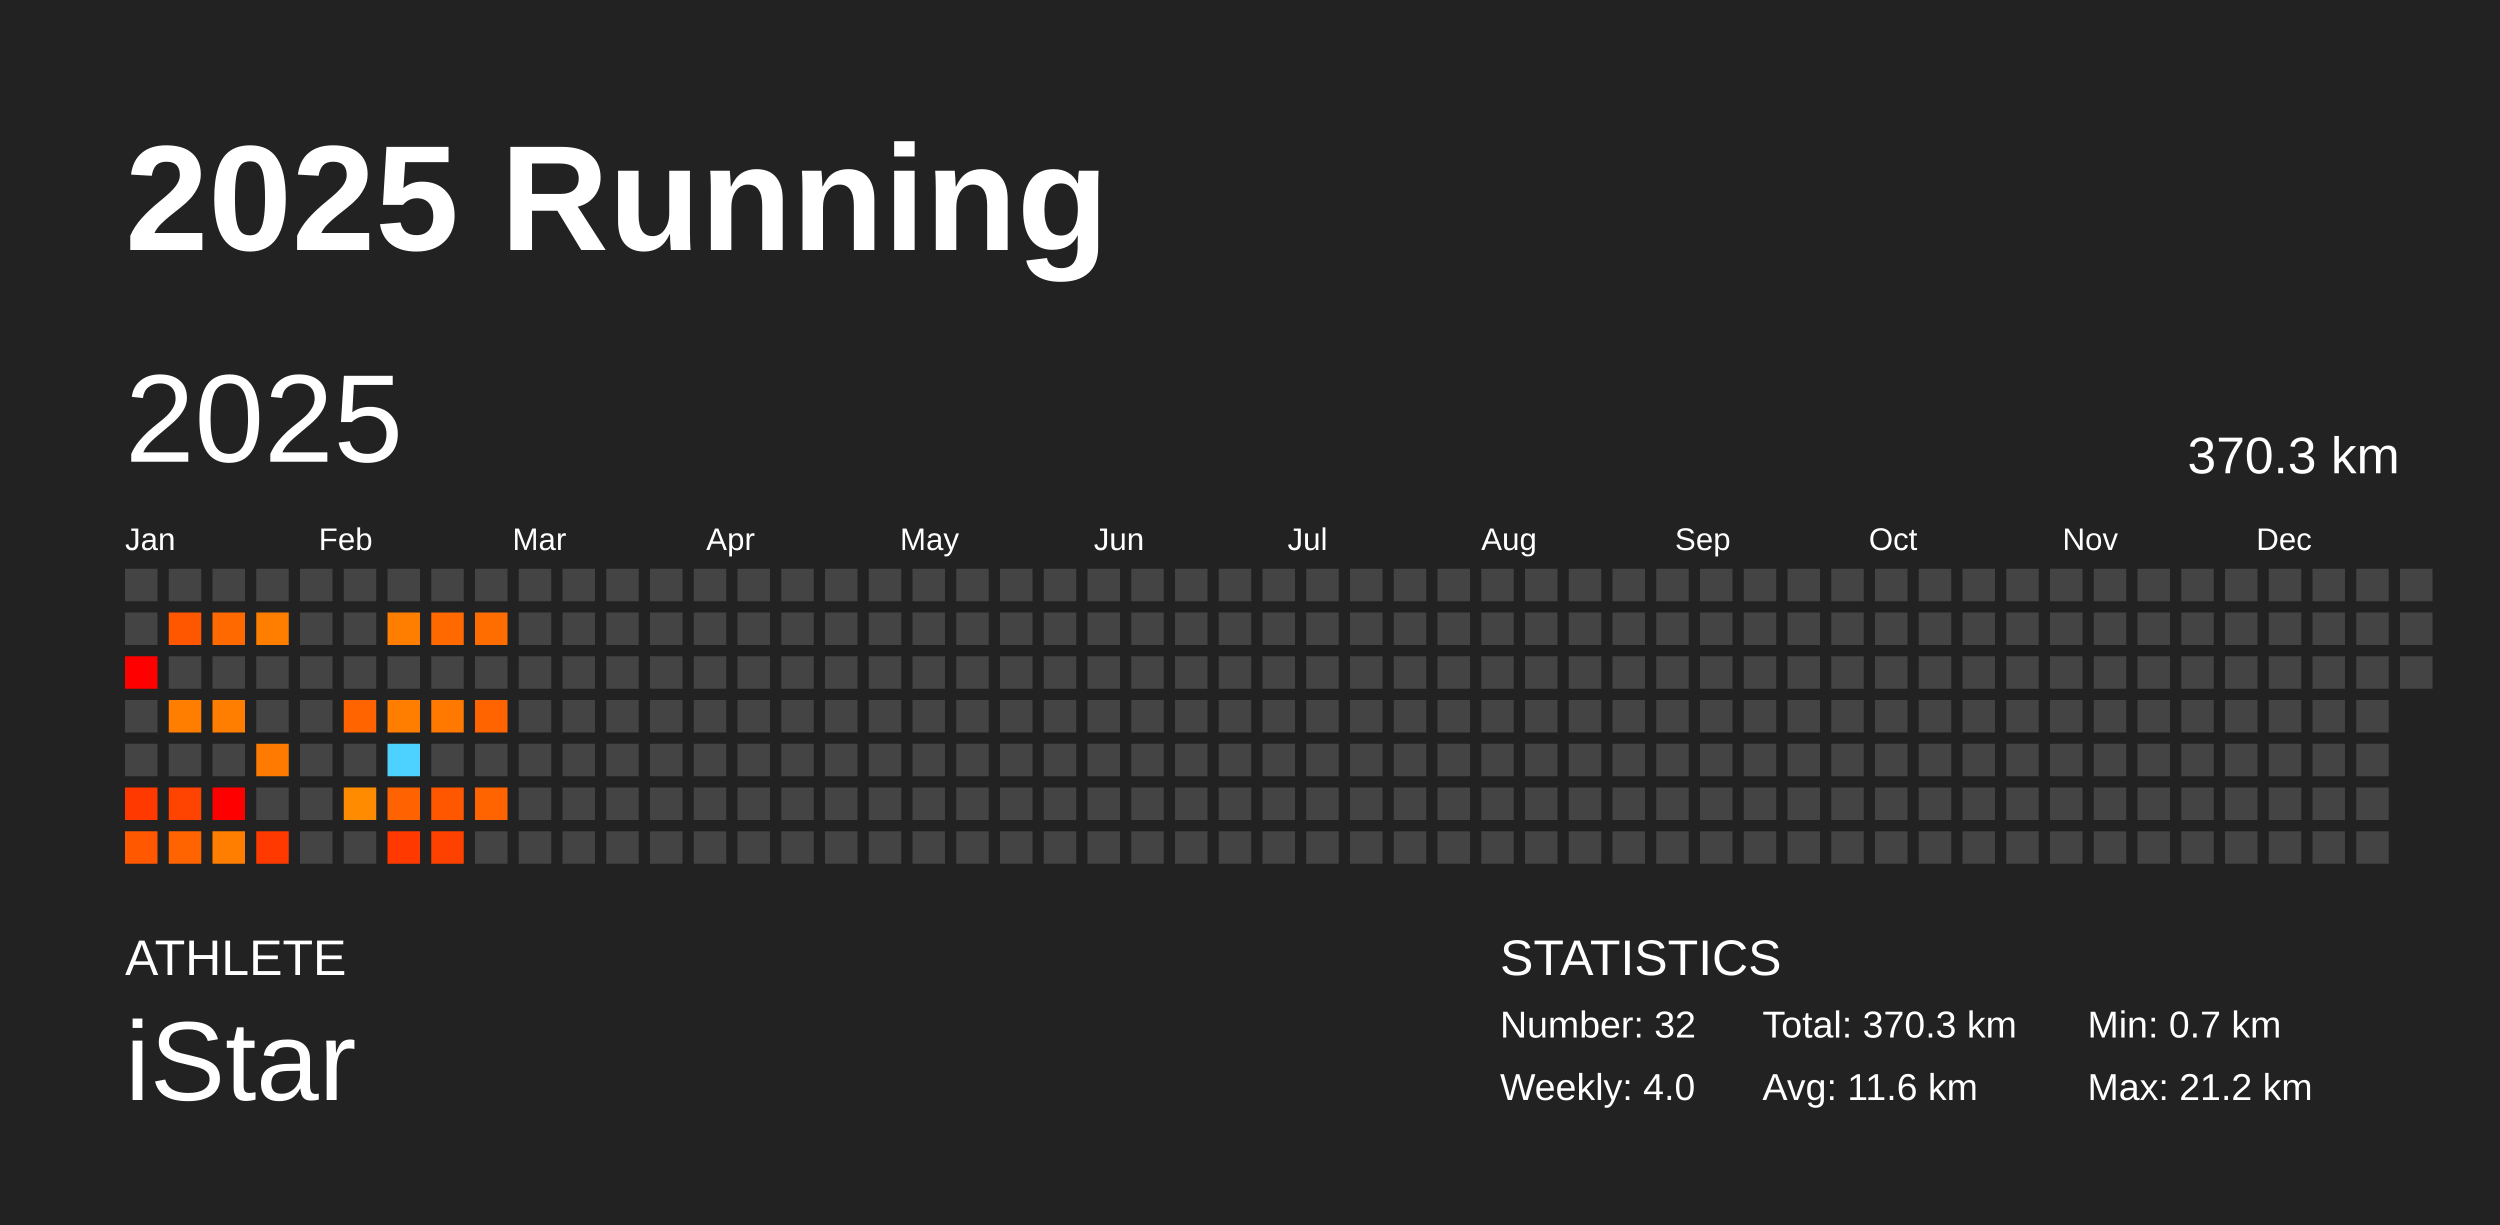
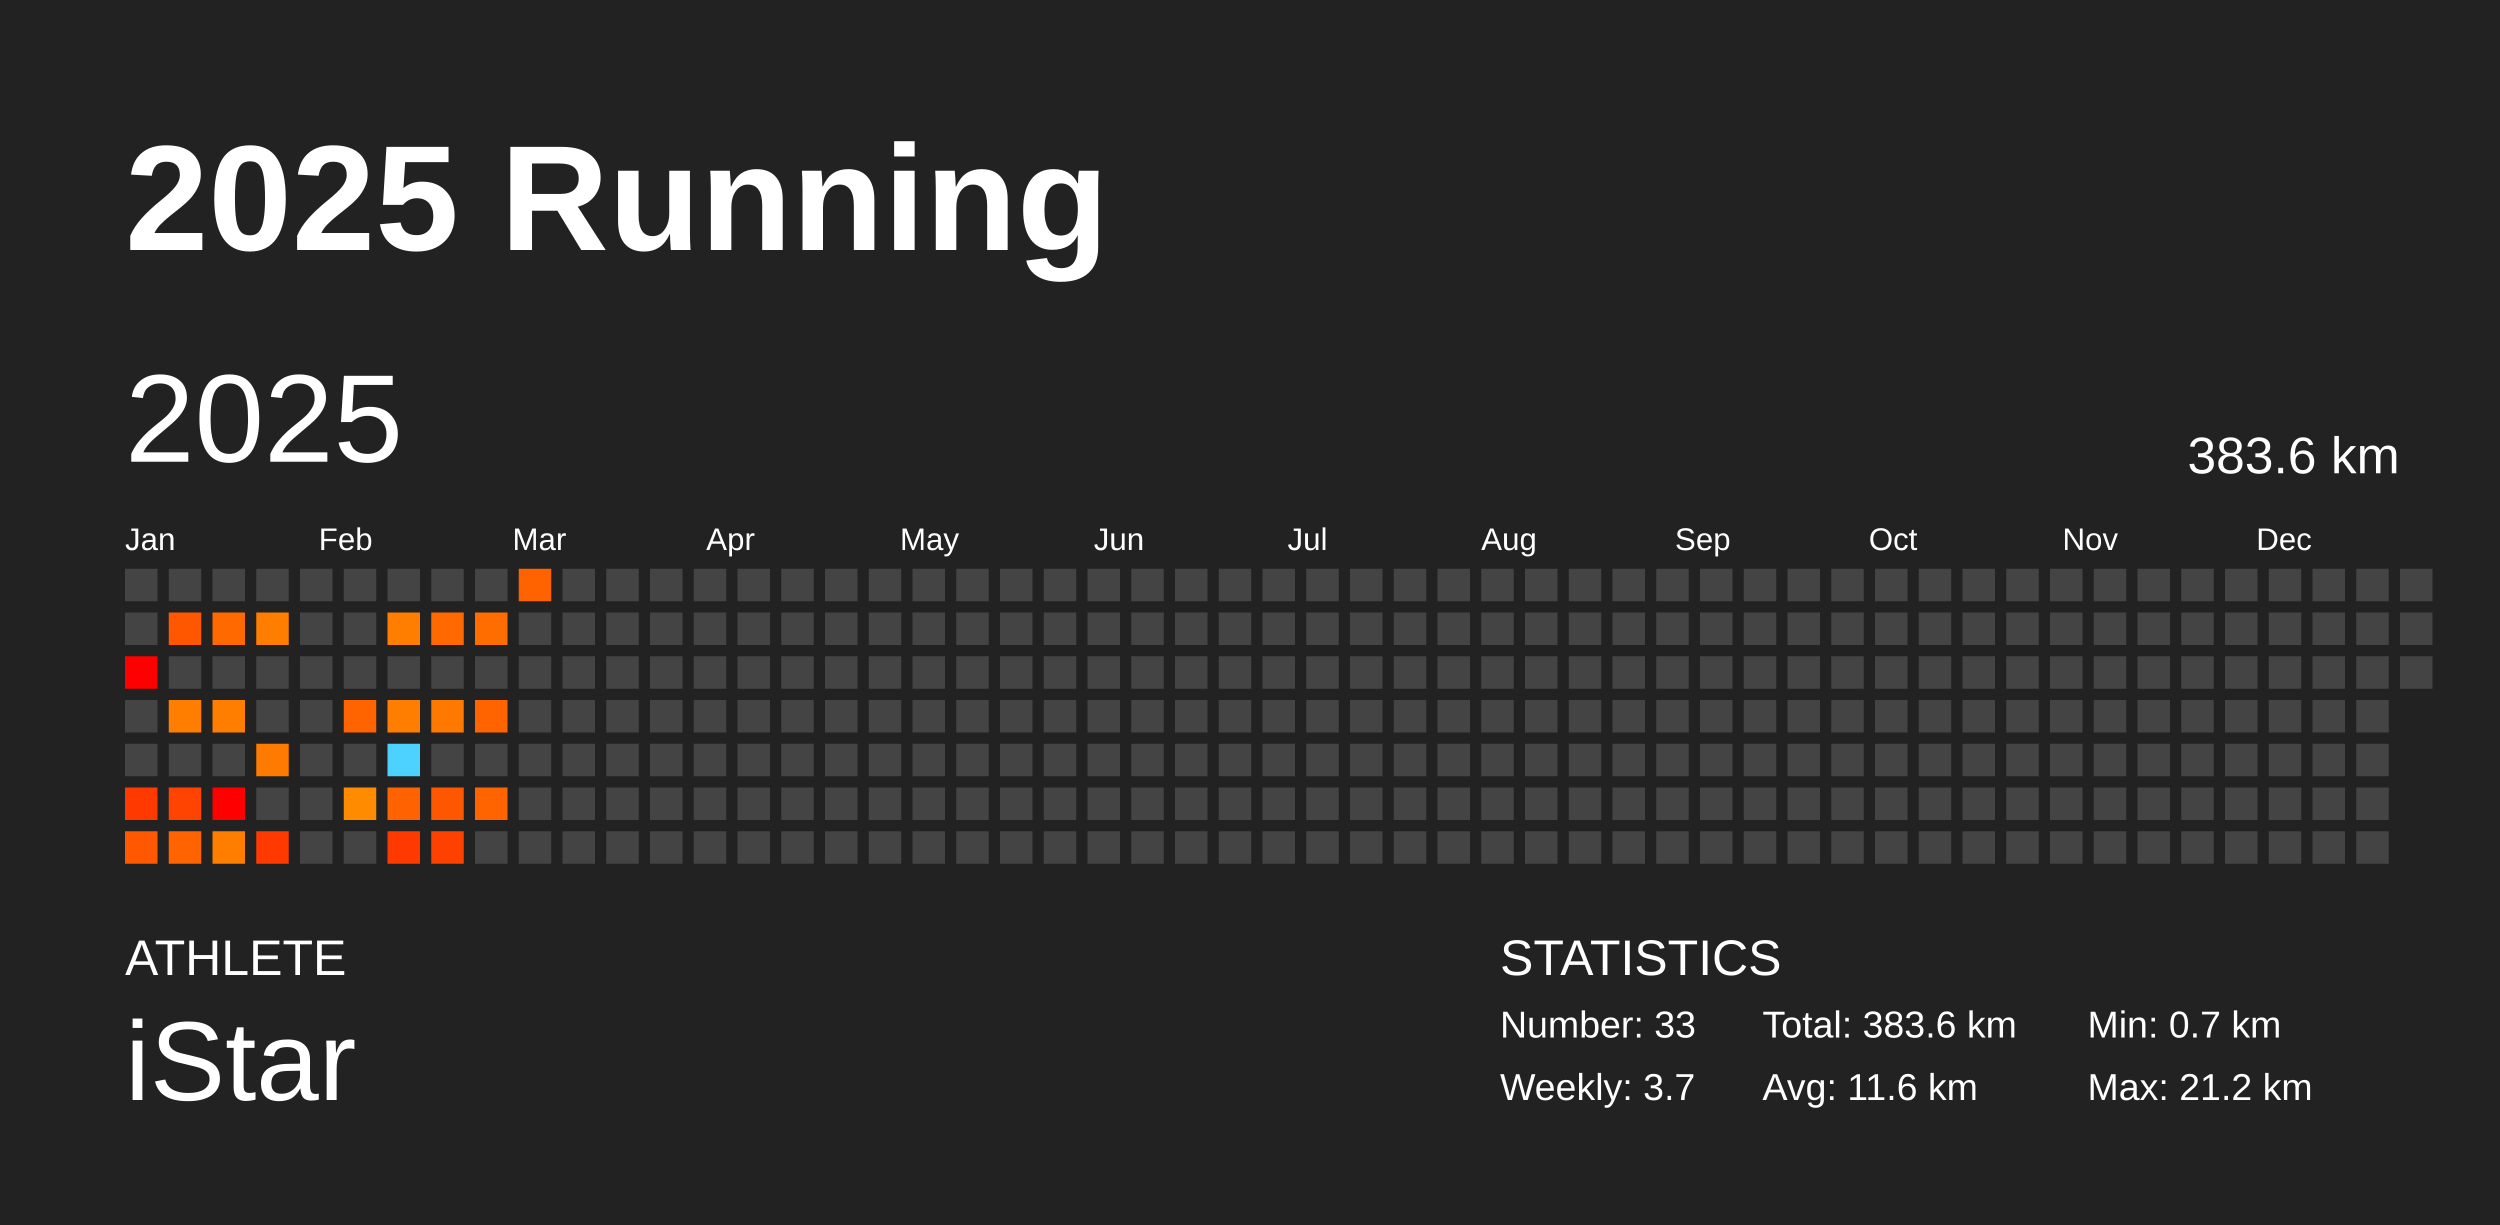
<svg xmlns="http://www.w3.org/2000/svg" baseProfile="full" height="98mm" version="1.1" viewBox="0,0,200,98" width="200mm">
  <defs />
  <rect fill="#222222" height="98" width="200" x="0" y="0" />
  <text fill="#FFFFFF" style="font-size:12px; font-family:Arial; font-weight:bold;" x="10" y="20">2025 Running</text>
  <text fill="#FFFFFF" style="font-size:4px; font-family:Arial" x="10" y="78">ATHLETE</text>
  <text fill="#FFFFFF" style="font-size:9px; font-family:Arial" x="10" y="88">iStar</text>
  <text fill="#FFFFFF" style="font-size:4px; font-family:Arial" x="120" y="78">STATISTICS</text>
-   <text fill="#FFFFFF" style="font-size:3px; font-family:Arial" x="120" y="83">Number: 32</text>
-   <text fill="#FFFFFF" style="font-size:3px; font-family:Arial" x="120" y="88">Weekly: 4.0</text>
-   <text fill="#FFFFFF" style="font-size:3px; font-family:Arial" x="141" y="83">Total: 370.3 km</text>
+   <text fill="#FFFFFF" style="font-size:3px; font-family:Arial" x="120" y="83">Number: 33</text>
+   <text fill="#FFFFFF" style="font-size:3px; font-family:Arial" x="120" y="88">Weekly: 3.7</text>
+   <text fill="#FFFFFF" style="font-size:3px; font-family:Arial" x="141" y="83">Total: 383.6 km</text>
  <text fill="#FFFFFF" style="font-size:3px; font-family:Arial" x="141" y="88">Avg: 11.6 km</text>
  <text fill="#FFFFFF" style="font-size:3px; font-family:Arial" x="167" y="83">Min: 0.7 km</text>
  <text fill="#FFFFFF" style="font-size:3px; font-family:Arial" x="167" y="88">Max: 21.2 km</text>
  <text dominant-baseline="hanging" fill="#FFFFFF" style="font-size:10.0px; font-family:Arial;" x="10" y="30">2025</text>
-   <text dominant-baseline="hanging" fill="#FFFFFF" style="font-size:4.125px; font-family:Arial;" x="175" y="35">370.3 km</text>
+   <text dominant-baseline="hanging" fill="#FFFFFF" style="font-size:4.125px; font-family:Arial;" x="175" y="35">383.6 km</text>
  <text fill="#FFFFFF" style="font-size:2.5px; font-family:Arial" x="10.0" y="44">Jan</text>
  <text fill="#FFFFFF" style="font-size:2.5px; font-family:Arial" x="25.5" y="44">Feb</text>
  <text fill="#FFFFFF" style="font-size:2.5px; font-family:Arial" x="41.0" y="44">Mar</text>
  <text fill="#FFFFFF" style="font-size:2.5px; font-family:Arial" x="56.5" y="44">Apr</text>
  <text fill="#FFFFFF" style="font-size:2.5px; font-family:Arial" x="72.0" y="44">May</text>
  <text fill="#FFFFFF" style="font-size:2.5px; font-family:Arial" x="87.5" y="44">Jun</text>
  <text fill="#FFFFFF" style="font-size:2.5px; font-family:Arial" x="103.0" y="44">Jul</text>
  <text fill="#FFFFFF" style="font-size:2.5px; font-family:Arial" x="118.5" y="44">Aug</text>
  <text fill="#FFFFFF" style="font-size:2.5px; font-family:Arial" x="134.0" y="44">Sep</text>
  <text fill="#FFFFFF" style="font-size:2.5px; font-family:Arial" x="149.5" y="44">Oct</text>
  <text fill="#FFFFFF" style="font-size:2.5px; font-family:Arial" x="165.0" y="44">Nov</text>
  <text fill="#FFFFFF" style="font-size:2.5px; font-family:Arial" x="180.5" y="44">Dec</text>
  <rect fill="#444444" height="2.6" width="2.6" x="10.0" y="45.5" />
  <rect fill="#444444" height="2.6" width="2.6" x="10.0" y="49.0" />
  <rect fill="red" height="2.6" width="2.6" x="10.0" y="52.5" />
  <rect fill="#444444" height="2.6" width="2.6" x="10.0" y="56.0" />
  <rect fill="#444444" height="2.6" width="2.6" x="10.0" y="59.5" />
  <rect fill="#ff3900" height="2.6" width="2.6" x="10.0" y="63.0" />
  <rect fill="#ff5800" height="2.6" width="2.6" x="10.0" y="66.5" />
  <rect fill="#444444" height="2.6" width="2.6" x="13.5" y="45.5" />
  <rect fill="#ff5600" height="2.6" width="2.6" x="13.5" y="49.0" />
  <rect fill="#444444" height="2.6" width="2.6" x="13.5" y="52.5" />
  <rect fill="#ff7e00" height="2.6" width="2.6" x="13.5" y="56.0" />
  <rect fill="#444444" height="2.6" width="2.6" x="13.5" y="59.5" />
  <rect fill="#ff4300" height="2.6" width="2.6" x="13.5" y="63.0" />
  <rect fill="#ff6400" height="2.6" width="2.6" x="13.5" y="66.5" />
  <rect fill="#444444" height="2.6" width="2.6" x="17.0" y="45.5" />
  <rect fill="#ff6900" height="2.6" width="2.6" x="17.0" y="49.0" />
  <rect fill="#444444" height="2.6" width="2.6" x="17.0" y="52.5" />
  <rect fill="#ff7e00" height="2.6" width="2.6" x="17.0" y="56.0" />
  <rect fill="#444444" height="2.6" width="2.6" x="17.0" y="59.5" />
  <rect fill="red" height="2.6" width="2.6" x="17.0" y="63.0" />
  <rect fill="#ff7e00" height="2.6" width="2.6" x="17.0" y="66.5" />
  <rect fill="#444444" height="2.6" width="2.6" x="20.5" y="45.5" />
  <rect fill="#ff7e00" height="2.6" width="2.6" x="20.5" y="49.0" />
  <rect fill="#444444" height="2.6" width="2.6" x="20.5" y="52.5" />
  <rect fill="#444444" height="2.6" width="2.6" x="20.5" y="56.0" />
  <rect fill="#ff7a00" height="2.6" width="2.6" x="20.5" y="59.5" />
  <rect fill="#444444" height="2.6" width="2.6" x="20.5" y="63.0" />
  <rect fill="#ff3900" height="2.6" width="2.6" x="20.5" y="66.5" />
  <rect fill="#444444" height="2.6" width="2.6" x="24.0" y="45.5" />
  <rect fill="#444444" height="2.6" width="2.6" x="24.0" y="49.0" />
  <rect fill="#444444" height="2.6" width="2.6" x="24.0" y="52.5" />
  <rect fill="#444444" height="2.6" width="2.6" x="24.0" y="56.0" />
  <rect fill="#444444" height="2.6" width="2.6" x="24.0" y="59.5" />
  <rect fill="#444444" height="2.6" width="2.6" x="24.0" y="63.0" />
  <rect fill="#444444" height="2.6" width="2.6" x="24.0" y="66.5" />
  <rect fill="#444444" height="2.6" width="2.6" x="27.5" y="45.5" />
  <rect fill="#444444" height="2.6" width="2.6" x="27.5" y="49.0" />
  <rect fill="#444444" height="2.6" width="2.6" x="27.5" y="52.5" />
  <rect fill="#ff6400" height="2.6" width="2.6" x="27.5" y="56.0" />
  <rect fill="#444444" height="2.6" width="2.6" x="27.5" y="59.5" />
  <rect fill="#ff8b00" height="2.6" width="2.6" x="27.5" y="63.0" />
  <rect fill="#444444" height="2.6" width="2.6" x="27.5" y="66.5" />
  <rect fill="#444444" height="2.6" width="2.6" x="31.0" y="45.5" />
  <rect fill="#ff7e00" height="2.6" width="2.6" x="31.0" y="49.0" />
  <rect fill="#444444" height="2.6" width="2.6" x="31.0" y="52.5" />
  <rect fill="#ff7e00" height="2.6" width="2.6" x="31.0" y="56.0" />
  <rect fill="#4dd2ff" height="2.6" width="2.6" x="31.0" y="59.5" />
  <rect fill="#ff6200" height="2.6" width="2.6" x="31.0" y="63.0" />
  <rect fill="#ff3900" height="2.6" width="2.6" x="31.0" y="66.5" />
  <rect fill="#444444" height="2.6" width="2.6" x="34.5" y="45.5" />
  <rect fill="#ff6900" height="2.6" width="2.6" x="34.5" y="49.0" />
  <rect fill="#444444" height="2.6" width="2.6" x="34.5" y="52.5" />
  <rect fill="#ff7800" height="2.6" width="2.6" x="34.5" y="56.0" />
  <rect fill="#444444" height="2.6" width="2.6" x="34.5" y="59.5" />
  <rect fill="#ff5600" height="2.6" width="2.6" x="34.5" y="63.0" />
  <rect fill="#ff4100" height="2.6" width="2.6" x="34.5" y="66.5" />
  <rect fill="#444444" height="2.6" width="2.6" x="38.0" y="45.5" />
  <rect fill="#ff6c00" height="2.6" width="2.6" x="38.0" y="49.0" />
  <rect fill="#444444" height="2.6" width="2.6" x="38.0" y="52.5" />
  <rect fill="#ff6400" height="2.6" width="2.6" x="38.0" y="56.0" />
  <rect fill="#444444" height="2.6" width="2.6" x="38.0" y="59.5" />
  <rect fill="#ff6400" height="2.6" width="2.6" x="38.0" y="63.0" />
  <rect fill="#444444" height="2.6" width="2.6" x="38.0" y="66.5" />
-   <rect fill="#444444" height="2.6" width="2.6" x="41.5" y="45.5" />
+   <rect fill="#ff6300" height="2.6" width="2.6" x="41.5" y="45.5" />
  <rect fill="#444444" height="2.6" width="2.6" x="41.5" y="49.0" />
  <rect fill="#444444" height="2.6" width="2.6" x="41.5" y="52.5" />
  <rect fill="#444444" height="2.6" width="2.6" x="41.5" y="56.0" />
  <rect fill="#444444" height="2.6" width="2.6" x="41.5" y="59.5" />
  <rect fill="#444444" height="2.6" width="2.6" x="41.5" y="63.0" />
  <rect fill="#444444" height="2.6" width="2.6" x="41.5" y="66.5" />
  <rect fill="#444444" height="2.6" width="2.6" x="45.0" y="45.5" />
  <rect fill="#444444" height="2.6" width="2.6" x="45.0" y="49.0" />
  <rect fill="#444444" height="2.6" width="2.6" x="45.0" y="52.5" />
  <rect fill="#444444" height="2.6" width="2.6" x="45.0" y="56.0" />
  <rect fill="#444444" height="2.6" width="2.6" x="45.0" y="59.5" />
  <rect fill="#444444" height="2.6" width="2.6" x="45.0" y="63.0" />
  <rect fill="#444444" height="2.6" width="2.6" x="45.0" y="66.5" />
  <rect fill="#444444" height="2.6" width="2.6" x="48.5" y="45.5" />
  <rect fill="#444444" height="2.6" width="2.6" x="48.5" y="49.0" />
  <rect fill="#444444" height="2.6" width="2.6" x="48.5" y="52.5" />
  <rect fill="#444444" height="2.6" width="2.6" x="48.5" y="56.0" />
  <rect fill="#444444" height="2.6" width="2.6" x="48.5" y="59.5" />
  <rect fill="#444444" height="2.6" width="2.6" x="48.5" y="63.0" />
  <rect fill="#444444" height="2.6" width="2.6" x="48.5" y="66.5" />
  <rect fill="#444444" height="2.6" width="2.6" x="52.0" y="45.5" />
  <rect fill="#444444" height="2.6" width="2.6" x="52.0" y="49.0" />
  <rect fill="#444444" height="2.6" width="2.6" x="52.0" y="52.5" />
  <rect fill="#444444" height="2.6" width="2.6" x="52.0" y="56.0" />
  <rect fill="#444444" height="2.6" width="2.6" x="52.0" y="59.5" />
  <rect fill="#444444" height="2.6" width="2.6" x="52.0" y="63.0" />
  <rect fill="#444444" height="2.6" width="2.6" x="52.0" y="66.5" />
  <rect fill="#444444" height="2.6" width="2.6" x="55.5" y="45.5" />
  <rect fill="#444444" height="2.6" width="2.6" x="55.5" y="49.0" />
  <rect fill="#444444" height="2.6" width="2.6" x="55.5" y="52.5" />
  <rect fill="#444444" height="2.6" width="2.6" x="55.5" y="56.0" />
  <rect fill="#444444" height="2.6" width="2.6" x="55.5" y="59.5" />
  <rect fill="#444444" height="2.6" width="2.6" x="55.5" y="63.0" />
  <rect fill="#444444" height="2.6" width="2.6" x="55.5" y="66.5" />
  <rect fill="#444444" height="2.6" width="2.6" x="59.0" y="45.5" />
  <rect fill="#444444" height="2.6" width="2.6" x="59.0" y="49.0" />
  <rect fill="#444444" height="2.6" width="2.6" x="59.0" y="52.5" />
  <rect fill="#444444" height="2.6" width="2.6" x="59.0" y="56.0" />
  <rect fill="#444444" height="2.6" width="2.6" x="59.0" y="59.5" />
  <rect fill="#444444" height="2.6" width="2.6" x="59.0" y="63.0" />
  <rect fill="#444444" height="2.6" width="2.6" x="59.0" y="66.5" />
  <rect fill="#444444" height="2.6" width="2.6" x="62.5" y="45.5" />
  <rect fill="#444444" height="2.6" width="2.6" x="62.5" y="49.0" />
  <rect fill="#444444" height="2.6" width="2.6" x="62.5" y="52.5" />
  <rect fill="#444444" height="2.6" width="2.6" x="62.5" y="56.0" />
  <rect fill="#444444" height="2.6" width="2.6" x="62.5" y="59.5" />
  <rect fill="#444444" height="2.6" width="2.6" x="62.5" y="63.0" />
  <rect fill="#444444" height="2.6" width="2.6" x="62.5" y="66.5" />
  <rect fill="#444444" height="2.6" width="2.6" x="66.0" y="45.5" />
  <rect fill="#444444" height="2.6" width="2.6" x="66.0" y="49.0" />
  <rect fill="#444444" height="2.6" width="2.6" x="66.0" y="52.5" />
  <rect fill="#444444" height="2.6" width="2.6" x="66.0" y="56.0" />
  <rect fill="#444444" height="2.6" width="2.6" x="66.0" y="59.5" />
  <rect fill="#444444" height="2.6" width="2.6" x="66.0" y="63.0" />
  <rect fill="#444444" height="2.6" width="2.6" x="66.0" y="66.5" />
  <rect fill="#444444" height="2.6" width="2.6" x="69.5" y="45.5" />
  <rect fill="#444444" height="2.6" width="2.6" x="69.5" y="49.0" />
  <rect fill="#444444" height="2.6" width="2.6" x="69.5" y="52.5" />
  <rect fill="#444444" height="2.6" width="2.6" x="69.5" y="56.0" />
  <rect fill="#444444" height="2.6" width="2.6" x="69.5" y="59.5" />
  <rect fill="#444444" height="2.6" width="2.6" x="69.5" y="63.0" />
  <rect fill="#444444" height="2.6" width="2.6" x="69.5" y="66.5" />
  <rect fill="#444444" height="2.6" width="2.6" x="73.0" y="45.5" />
  <rect fill="#444444" height="2.6" width="2.6" x="73.0" y="49.0" />
  <rect fill="#444444" height="2.6" width="2.6" x="73.0" y="52.5" />
  <rect fill="#444444" height="2.6" width="2.6" x="73.0" y="56.0" />
  <rect fill="#444444" height="2.6" width="2.6" x="73.0" y="59.5" />
  <rect fill="#444444" height="2.6" width="2.6" x="73.0" y="63.0" />
  <rect fill="#444444" height="2.6" width="2.6" x="73.0" y="66.5" />
  <rect fill="#444444" height="2.6" width="2.6" x="76.5" y="45.5" />
  <rect fill="#444444" height="2.6" width="2.6" x="76.5" y="49.0" />
  <rect fill="#444444" height="2.6" width="2.6" x="76.5" y="52.5" />
  <rect fill="#444444" height="2.6" width="2.6" x="76.5" y="56.0" />
  <rect fill="#444444" height="2.6" width="2.6" x="76.5" y="59.5" />
  <rect fill="#444444" height="2.6" width="2.6" x="76.5" y="63.0" />
  <rect fill="#444444" height="2.6" width="2.6" x="76.5" y="66.5" />
  <rect fill="#444444" height="2.6" width="2.6" x="80.0" y="45.5" />
  <rect fill="#444444" height="2.6" width="2.6" x="80.0" y="49.0" />
  <rect fill="#444444" height="2.6" width="2.6" x="80.0" y="52.5" />
  <rect fill="#444444" height="2.6" width="2.6" x="80.0" y="56.0" />
  <rect fill="#444444" height="2.6" width="2.6" x="80.0" y="59.5" />
  <rect fill="#444444" height="2.6" width="2.6" x="80.0" y="63.0" />
  <rect fill="#444444" height="2.6" width="2.6" x="80.0" y="66.5" />
  <rect fill="#444444" height="2.6" width="2.6" x="83.5" y="45.5" />
  <rect fill="#444444" height="2.6" width="2.6" x="83.5" y="49.0" />
  <rect fill="#444444" height="2.6" width="2.6" x="83.5" y="52.5" />
  <rect fill="#444444" height="2.6" width="2.6" x="83.5" y="56.0" />
  <rect fill="#444444" height="2.6" width="2.6" x="83.5" y="59.5" />
  <rect fill="#444444" height="2.6" width="2.6" x="83.5" y="63.0" />
  <rect fill="#444444" height="2.6" width="2.6" x="83.5" y="66.5" />
  <rect fill="#444444" height="2.6" width="2.6" x="87.0" y="45.5" />
  <rect fill="#444444" height="2.6" width="2.6" x="87.0" y="49.0" />
  <rect fill="#444444" height="2.6" width="2.6" x="87.0" y="52.5" />
  <rect fill="#444444" height="2.6" width="2.6" x="87.0" y="56.0" />
  <rect fill="#444444" height="2.6" width="2.6" x="87.0" y="59.5" />
  <rect fill="#444444" height="2.6" width="2.6" x="87.0" y="63.0" />
  <rect fill="#444444" height="2.6" width="2.6" x="87.0" y="66.5" />
  <rect fill="#444444" height="2.6" width="2.6" x="90.5" y="45.5" />
  <rect fill="#444444" height="2.6" width="2.6" x="90.5" y="49.0" />
  <rect fill="#444444" height="2.6" width="2.6" x="90.5" y="52.5" />
  <rect fill="#444444" height="2.6" width="2.6" x="90.5" y="56.0" />
  <rect fill="#444444" height="2.6" width="2.6" x="90.5" y="59.5" />
  <rect fill="#444444" height="2.6" width="2.6" x="90.5" y="63.0" />
  <rect fill="#444444" height="2.6" width="2.6" x="90.5" y="66.5" />
  <rect fill="#444444" height="2.6" width="2.6" x="94.0" y="45.5" />
  <rect fill="#444444" height="2.6" width="2.6" x="94.0" y="49.0" />
  <rect fill="#444444" height="2.6" width="2.6" x="94.0" y="52.5" />
  <rect fill="#444444" height="2.6" width="2.6" x="94.0" y="56.0" />
  <rect fill="#444444" height="2.6" width="2.6" x="94.0" y="59.5" />
  <rect fill="#444444" height="2.6" width="2.6" x="94.0" y="63.0" />
  <rect fill="#444444" height="2.6" width="2.6" x="94.0" y="66.5" />
  <rect fill="#444444" height="2.6" width="2.6" x="97.5" y="45.5" />
  <rect fill="#444444" height="2.6" width="2.6" x="97.5" y="49.0" />
  <rect fill="#444444" height="2.6" width="2.6" x="97.5" y="52.5" />
  <rect fill="#444444" height="2.6" width="2.6" x="97.5" y="56.0" />
  <rect fill="#444444" height="2.6" width="2.6" x="97.5" y="59.5" />
  <rect fill="#444444" height="2.6" width="2.6" x="97.5" y="63.0" />
  <rect fill="#444444" height="2.6" width="2.6" x="97.5" y="66.5" />
  <rect fill="#444444" height="2.6" width="2.6" x="101.0" y="45.5" />
  <rect fill="#444444" height="2.6" width="2.6" x="101.0" y="49.0" />
  <rect fill="#444444" height="2.6" width="2.6" x="101.0" y="52.5" />
  <rect fill="#444444" height="2.6" width="2.6" x="101.0" y="56.0" />
  <rect fill="#444444" height="2.6" width="2.6" x="101.0" y="59.5" />
  <rect fill="#444444" height="2.6" width="2.6" x="101.0" y="63.0" />
  <rect fill="#444444" height="2.6" width="2.6" x="101.0" y="66.5" />
  <rect fill="#444444" height="2.6" width="2.6" x="104.5" y="45.5" />
  <rect fill="#444444" height="2.6" width="2.6" x="104.5" y="49.0" />
  <rect fill="#444444" height="2.6" width="2.6" x="104.5" y="52.5" />
  <rect fill="#444444" height="2.6" width="2.6" x="104.5" y="56.0" />
  <rect fill="#444444" height="2.6" width="2.6" x="104.5" y="59.5" />
  <rect fill="#444444" height="2.6" width="2.6" x="104.5" y="63.0" />
  <rect fill="#444444" height="2.6" width="2.6" x="104.5" y="66.5" />
  <rect fill="#444444" height="2.6" width="2.6" x="108.0" y="45.5" />
  <rect fill="#444444" height="2.6" width="2.6" x="108.0" y="49.0" />
  <rect fill="#444444" height="2.6" width="2.6" x="108.0" y="52.5" />
  <rect fill="#444444" height="2.6" width="2.6" x="108.0" y="56.0" />
  <rect fill="#444444" height="2.6" width="2.6" x="108.0" y="59.5" />
  <rect fill="#444444" height="2.6" width="2.6" x="108.0" y="63.0" />
  <rect fill="#444444" height="2.6" width="2.6" x="108.0" y="66.5" />
  <rect fill="#444444" height="2.6" width="2.6" x="111.5" y="45.5" />
  <rect fill="#444444" height="2.6" width="2.6" x="111.5" y="49.0" />
  <rect fill="#444444" height="2.6" width="2.6" x="111.5" y="52.5" />
  <rect fill="#444444" height="2.6" width="2.6" x="111.5" y="56.0" />
  <rect fill="#444444" height="2.6" width="2.6" x="111.5" y="59.5" />
  <rect fill="#444444" height="2.6" width="2.6" x="111.5" y="63.0" />
  <rect fill="#444444" height="2.6" width="2.6" x="111.5" y="66.5" />
  <rect fill="#444444" height="2.6" width="2.6" x="115.0" y="45.5" />
  <rect fill="#444444" height="2.6" width="2.6" x="115.0" y="49.0" />
  <rect fill="#444444" height="2.6" width="2.6" x="115.0" y="52.5" />
  <rect fill="#444444" height="2.6" width="2.6" x="115.0" y="56.0" />
  <rect fill="#444444" height="2.6" width="2.6" x="115.0" y="59.5" />
  <rect fill="#444444" height="2.6" width="2.6" x="115.0" y="63.0" />
  <rect fill="#444444" height="2.6" width="2.6" x="115.0" y="66.5" />
  <rect fill="#444444" height="2.6" width="2.6" x="118.5" y="45.5" />
  <rect fill="#444444" height="2.6" width="2.6" x="118.5" y="49.0" />
  <rect fill="#444444" height="2.6" width="2.6" x="118.5" y="52.5" />
  <rect fill="#444444" height="2.6" width="2.6" x="118.5" y="56.0" />
  <rect fill="#444444" height="2.6" width="2.6" x="118.5" y="59.5" />
  <rect fill="#444444" height="2.6" width="2.6" x="118.5" y="63.0" />
  <rect fill="#444444" height="2.6" width="2.6" x="118.5" y="66.5" />
  <rect fill="#444444" height="2.6" width="2.6" x="122.0" y="45.5" />
  <rect fill="#444444" height="2.6" width="2.6" x="122.0" y="49.0" />
  <rect fill="#444444" height="2.6" width="2.6" x="122.0" y="52.5" />
  <rect fill="#444444" height="2.6" width="2.6" x="122.0" y="56.0" />
  <rect fill="#444444" height="2.6" width="2.6" x="122.0" y="59.5" />
  <rect fill="#444444" height="2.6" width="2.6" x="122.0" y="63.0" />
  <rect fill="#444444" height="2.6" width="2.6" x="122.0" y="66.5" />
  <rect fill="#444444" height="2.6" width="2.6" x="125.5" y="45.5" />
  <rect fill="#444444" height="2.6" width="2.6" x="125.5" y="49.0" />
  <rect fill="#444444" height="2.6" width="2.6" x="125.5" y="52.5" />
  <rect fill="#444444" height="2.6" width="2.6" x="125.5" y="56.0" />
  <rect fill="#444444" height="2.6" width="2.6" x="125.5" y="59.5" />
  <rect fill="#444444" height="2.6" width="2.6" x="125.5" y="63.0" />
  <rect fill="#444444" height="2.6" width="2.6" x="125.5" y="66.5" />
  <rect fill="#444444" height="2.6" width="2.6" x="129.0" y="45.5" />
  <rect fill="#444444" height="2.6" width="2.6" x="129.0" y="49.0" />
  <rect fill="#444444" height="2.6" width="2.6" x="129.0" y="52.5" />
  <rect fill="#444444" height="2.6" width="2.6" x="129.0" y="56.0" />
  <rect fill="#444444" height="2.6" width="2.6" x="129.0" y="59.5" />
  <rect fill="#444444" height="2.6" width="2.6" x="129.0" y="63.0" />
  <rect fill="#444444" height="2.6" width="2.6" x="129.0" y="66.5" />
  <rect fill="#444444" height="2.6" width="2.6" x="132.5" y="45.5" />
  <rect fill="#444444" height="2.6" width="2.6" x="132.5" y="49.0" />
  <rect fill="#444444" height="2.6" width="2.6" x="132.5" y="52.5" />
  <rect fill="#444444" height="2.6" width="2.6" x="132.5" y="56.0" />
  <rect fill="#444444" height="2.6" width="2.6" x="132.5" y="59.5" />
  <rect fill="#444444" height="2.6" width="2.6" x="132.5" y="63.0" />
  <rect fill="#444444" height="2.6" width="2.6" x="132.5" y="66.5" />
  <rect fill="#444444" height="2.6" width="2.6" x="136.0" y="45.5" />
  <rect fill="#444444" height="2.6" width="2.6" x="136.0" y="49.0" />
  <rect fill="#444444" height="2.6" width="2.6" x="136.0" y="52.5" />
  <rect fill="#444444" height="2.6" width="2.6" x="136.0" y="56.0" />
  <rect fill="#444444" height="2.6" width="2.6" x="136.0" y="59.5" />
  <rect fill="#444444" height="2.6" width="2.6" x="136.0" y="63.0" />
  <rect fill="#444444" height="2.6" width="2.6" x="136.0" y="66.5" />
  <rect fill="#444444" height="2.6" width="2.6" x="139.5" y="45.5" />
  <rect fill="#444444" height="2.6" width="2.6" x="139.5" y="49.0" />
  <rect fill="#444444" height="2.6" width="2.6" x="139.5" y="52.5" />
  <rect fill="#444444" height="2.6" width="2.6" x="139.5" y="56.0" />
  <rect fill="#444444" height="2.6" width="2.6" x="139.5" y="59.5" />
  <rect fill="#444444" height="2.6" width="2.6" x="139.5" y="63.0" />
  <rect fill="#444444" height="2.6" width="2.6" x="139.5" y="66.5" />
  <rect fill="#444444" height="2.6" width="2.6" x="143.0" y="45.5" />
  <rect fill="#444444" height="2.6" width="2.6" x="143.0" y="49.0" />
  <rect fill="#444444" height="2.6" width="2.6" x="143.0" y="52.5" />
  <rect fill="#444444" height="2.6" width="2.6" x="143.0" y="56.0" />
  <rect fill="#444444" height="2.6" width="2.6" x="143.0" y="59.5" />
  <rect fill="#444444" height="2.6" width="2.6" x="143.0" y="63.0" />
  <rect fill="#444444" height="2.6" width="2.6" x="143.0" y="66.5" />
  <rect fill="#444444" height="2.6" width="2.6" x="146.5" y="45.5" />
  <rect fill="#444444" height="2.6" width="2.6" x="146.5" y="49.0" />
  <rect fill="#444444" height="2.6" width="2.6" x="146.5" y="52.5" />
  <rect fill="#444444" height="2.6" width="2.6" x="146.5" y="56.0" />
  <rect fill="#444444" height="2.6" width="2.6" x="146.5" y="59.5" />
  <rect fill="#444444" height="2.6" width="2.6" x="146.5" y="63.0" />
  <rect fill="#444444" height="2.6" width="2.6" x="146.5" y="66.5" />
  <rect fill="#444444" height="2.6" width="2.6" x="150.0" y="45.5" />
  <rect fill="#444444" height="2.6" width="2.6" x="150.0" y="49.0" />
  <rect fill="#444444" height="2.6" width="2.6" x="150.0" y="52.5" />
  <rect fill="#444444" height="2.6" width="2.6" x="150.0" y="56.0" />
  <rect fill="#444444" height="2.6" width="2.6" x="150.0" y="59.5" />
  <rect fill="#444444" height="2.6" width="2.6" x="150.0" y="63.0" />
  <rect fill="#444444" height="2.6" width="2.6" x="150.0" y="66.5" />
  <rect fill="#444444" height="2.6" width="2.6" x="153.5" y="45.5" />
  <rect fill="#444444" height="2.6" width="2.6" x="153.5" y="49.0" />
  <rect fill="#444444" height="2.6" width="2.6" x="153.5" y="52.5" />
  <rect fill="#444444" height="2.6" width="2.6" x="153.5" y="56.0" />
  <rect fill="#444444" height="2.6" width="2.6" x="153.5" y="59.5" />
  <rect fill="#444444" height="2.6" width="2.6" x="153.5" y="63.0" />
  <rect fill="#444444" height="2.6" width="2.6" x="153.5" y="66.5" />
  <rect fill="#444444" height="2.6" width="2.6" x="157.0" y="45.5" />
  <rect fill="#444444" height="2.6" width="2.6" x="157.0" y="49.0" />
  <rect fill="#444444" height="2.6" width="2.6" x="157.0" y="52.5" />
  <rect fill="#444444" height="2.6" width="2.6" x="157.0" y="56.0" />
  <rect fill="#444444" height="2.6" width="2.6" x="157.0" y="59.5" />
  <rect fill="#444444" height="2.6" width="2.6" x="157.0" y="63.0" />
  <rect fill="#444444" height="2.6" width="2.6" x="157.0" y="66.5" />
  <rect fill="#444444" height="2.6" width="2.6" x="160.5" y="45.5" />
  <rect fill="#444444" height="2.6" width="2.6" x="160.5" y="49.0" />
  <rect fill="#444444" height="2.6" width="2.6" x="160.5" y="52.5" />
  <rect fill="#444444" height="2.6" width="2.6" x="160.5" y="56.0" />
  <rect fill="#444444" height="2.6" width="2.6" x="160.5" y="59.5" />
  <rect fill="#444444" height="2.6" width="2.6" x="160.5" y="63.0" />
  <rect fill="#444444" height="2.6" width="2.6" x="160.5" y="66.5" />
  <rect fill="#444444" height="2.6" width="2.6" x="164.0" y="45.5" />
  <rect fill="#444444" height="2.6" width="2.6" x="164.0" y="49.0" />
  <rect fill="#444444" height="2.6" width="2.6" x="164.0" y="52.5" />
  <rect fill="#444444" height="2.6" width="2.6" x="164.0" y="56.0" />
  <rect fill="#444444" height="2.6" width="2.6" x="164.0" y="59.5" />
  <rect fill="#444444" height="2.6" width="2.6" x="164.0" y="63.0" />
  <rect fill="#444444" height="2.6" width="2.6" x="164.0" y="66.5" />
  <rect fill="#444444" height="2.6" width="2.6" x="167.5" y="45.5" />
  <rect fill="#444444" height="2.6" width="2.6" x="167.5" y="49.0" />
  <rect fill="#444444" height="2.6" width="2.6" x="167.5" y="52.5" />
  <rect fill="#444444" height="2.6" width="2.6" x="167.5" y="56.0" />
  <rect fill="#444444" height="2.6" width="2.6" x="167.5" y="59.5" />
  <rect fill="#444444" height="2.6" width="2.6" x="167.5" y="63.0" />
  <rect fill="#444444" height="2.6" width="2.6" x="167.5" y="66.5" />
  <rect fill="#444444" height="2.6" width="2.6" x="171.0" y="45.5" />
  <rect fill="#444444" height="2.6" width="2.6" x="171.0" y="49.0" />
  <rect fill="#444444" height="2.6" width="2.6" x="171.0" y="52.5" />
  <rect fill="#444444" height="2.6" width="2.6" x="171.0" y="56.0" />
  <rect fill="#444444" height="2.6" width="2.6" x="171.0" y="59.5" />
  <rect fill="#444444" height="2.6" width="2.6" x="171.0" y="63.0" />
  <rect fill="#444444" height="2.6" width="2.6" x="171.0" y="66.5" />
  <rect fill="#444444" height="2.6" width="2.6" x="174.5" y="45.5" />
  <rect fill="#444444" height="2.6" width="2.6" x="174.5" y="49.0" />
  <rect fill="#444444" height="2.6" width="2.6" x="174.5" y="52.5" />
  <rect fill="#444444" height="2.6" width="2.6" x="174.5" y="56.0" />
  <rect fill="#444444" height="2.6" width="2.6" x="174.5" y="59.5" />
  <rect fill="#444444" height="2.6" width="2.6" x="174.5" y="63.0" />
  <rect fill="#444444" height="2.6" width="2.6" x="174.5" y="66.5" />
  <rect fill="#444444" height="2.6" width="2.6" x="178.0" y="45.5" />
  <rect fill="#444444" height="2.6" width="2.6" x="178.0" y="49.0" />
  <rect fill="#444444" height="2.6" width="2.6" x="178.0" y="52.5" />
  <rect fill="#444444" height="2.6" width="2.6" x="178.0" y="56.0" />
  <rect fill="#444444" height="2.6" width="2.6" x="178.0" y="59.5" />
  <rect fill="#444444" height="2.6" width="2.6" x="178.0" y="63.0" />
  <rect fill="#444444" height="2.6" width="2.6" x="178.0" y="66.5" />
  <rect fill="#444444" height="2.6" width="2.6" x="181.5" y="45.5" />
  <rect fill="#444444" height="2.6" width="2.6" x="181.5" y="49.0" />
  <rect fill="#444444" height="2.6" width="2.6" x="181.5" y="52.5" />
  <rect fill="#444444" height="2.6" width="2.6" x="181.5" y="56.0" />
  <rect fill="#444444" height="2.6" width="2.6" x="181.5" y="59.5" />
  <rect fill="#444444" height="2.6" width="2.6" x="181.5" y="63.0" />
  <rect fill="#444444" height="2.6" width="2.6" x="181.5" y="66.5" />
  <rect fill="#444444" height="2.6" width="2.6" x="185.0" y="45.5" />
  <rect fill="#444444" height="2.6" width="2.6" x="185.0" y="49.0" />
  <rect fill="#444444" height="2.6" width="2.6" x="185.0" y="52.5" />
  <rect fill="#444444" height="2.6" width="2.6" x="185.0" y="56.0" />
  <rect fill="#444444" height="2.6" width="2.6" x="185.0" y="59.5" />
  <rect fill="#444444" height="2.6" width="2.6" x="185.0" y="63.0" />
  <rect fill="#444444" height="2.6" width="2.6" x="185.0" y="66.5" />
  <rect fill="#444444" height="2.6" width="2.6" x="188.5" y="45.5" />
  <rect fill="#444444" height="2.6" width="2.6" x="188.5" y="49.0" />
  <rect fill="#444444" height="2.6" width="2.6" x="188.5" y="52.5" />
  <rect fill="#444444" height="2.6" width="2.6" x="188.5" y="56.0" />
  <rect fill="#444444" height="2.6" width="2.6" x="188.5" y="59.5" />
  <rect fill="#444444" height="2.6" width="2.6" x="188.5" y="63.0" />
  <rect fill="#444444" height="2.6" width="2.6" x="188.5" y="66.5" />
  <rect fill="#444444" height="2.6" width="2.6" x="192.0" y="45.5" />
  <rect fill="#444444" height="2.6" width="2.6" x="192.0" y="49.0" />
  <rect fill="#444444" height="2.6" width="2.6" x="192.0" y="52.5" />
</svg>
